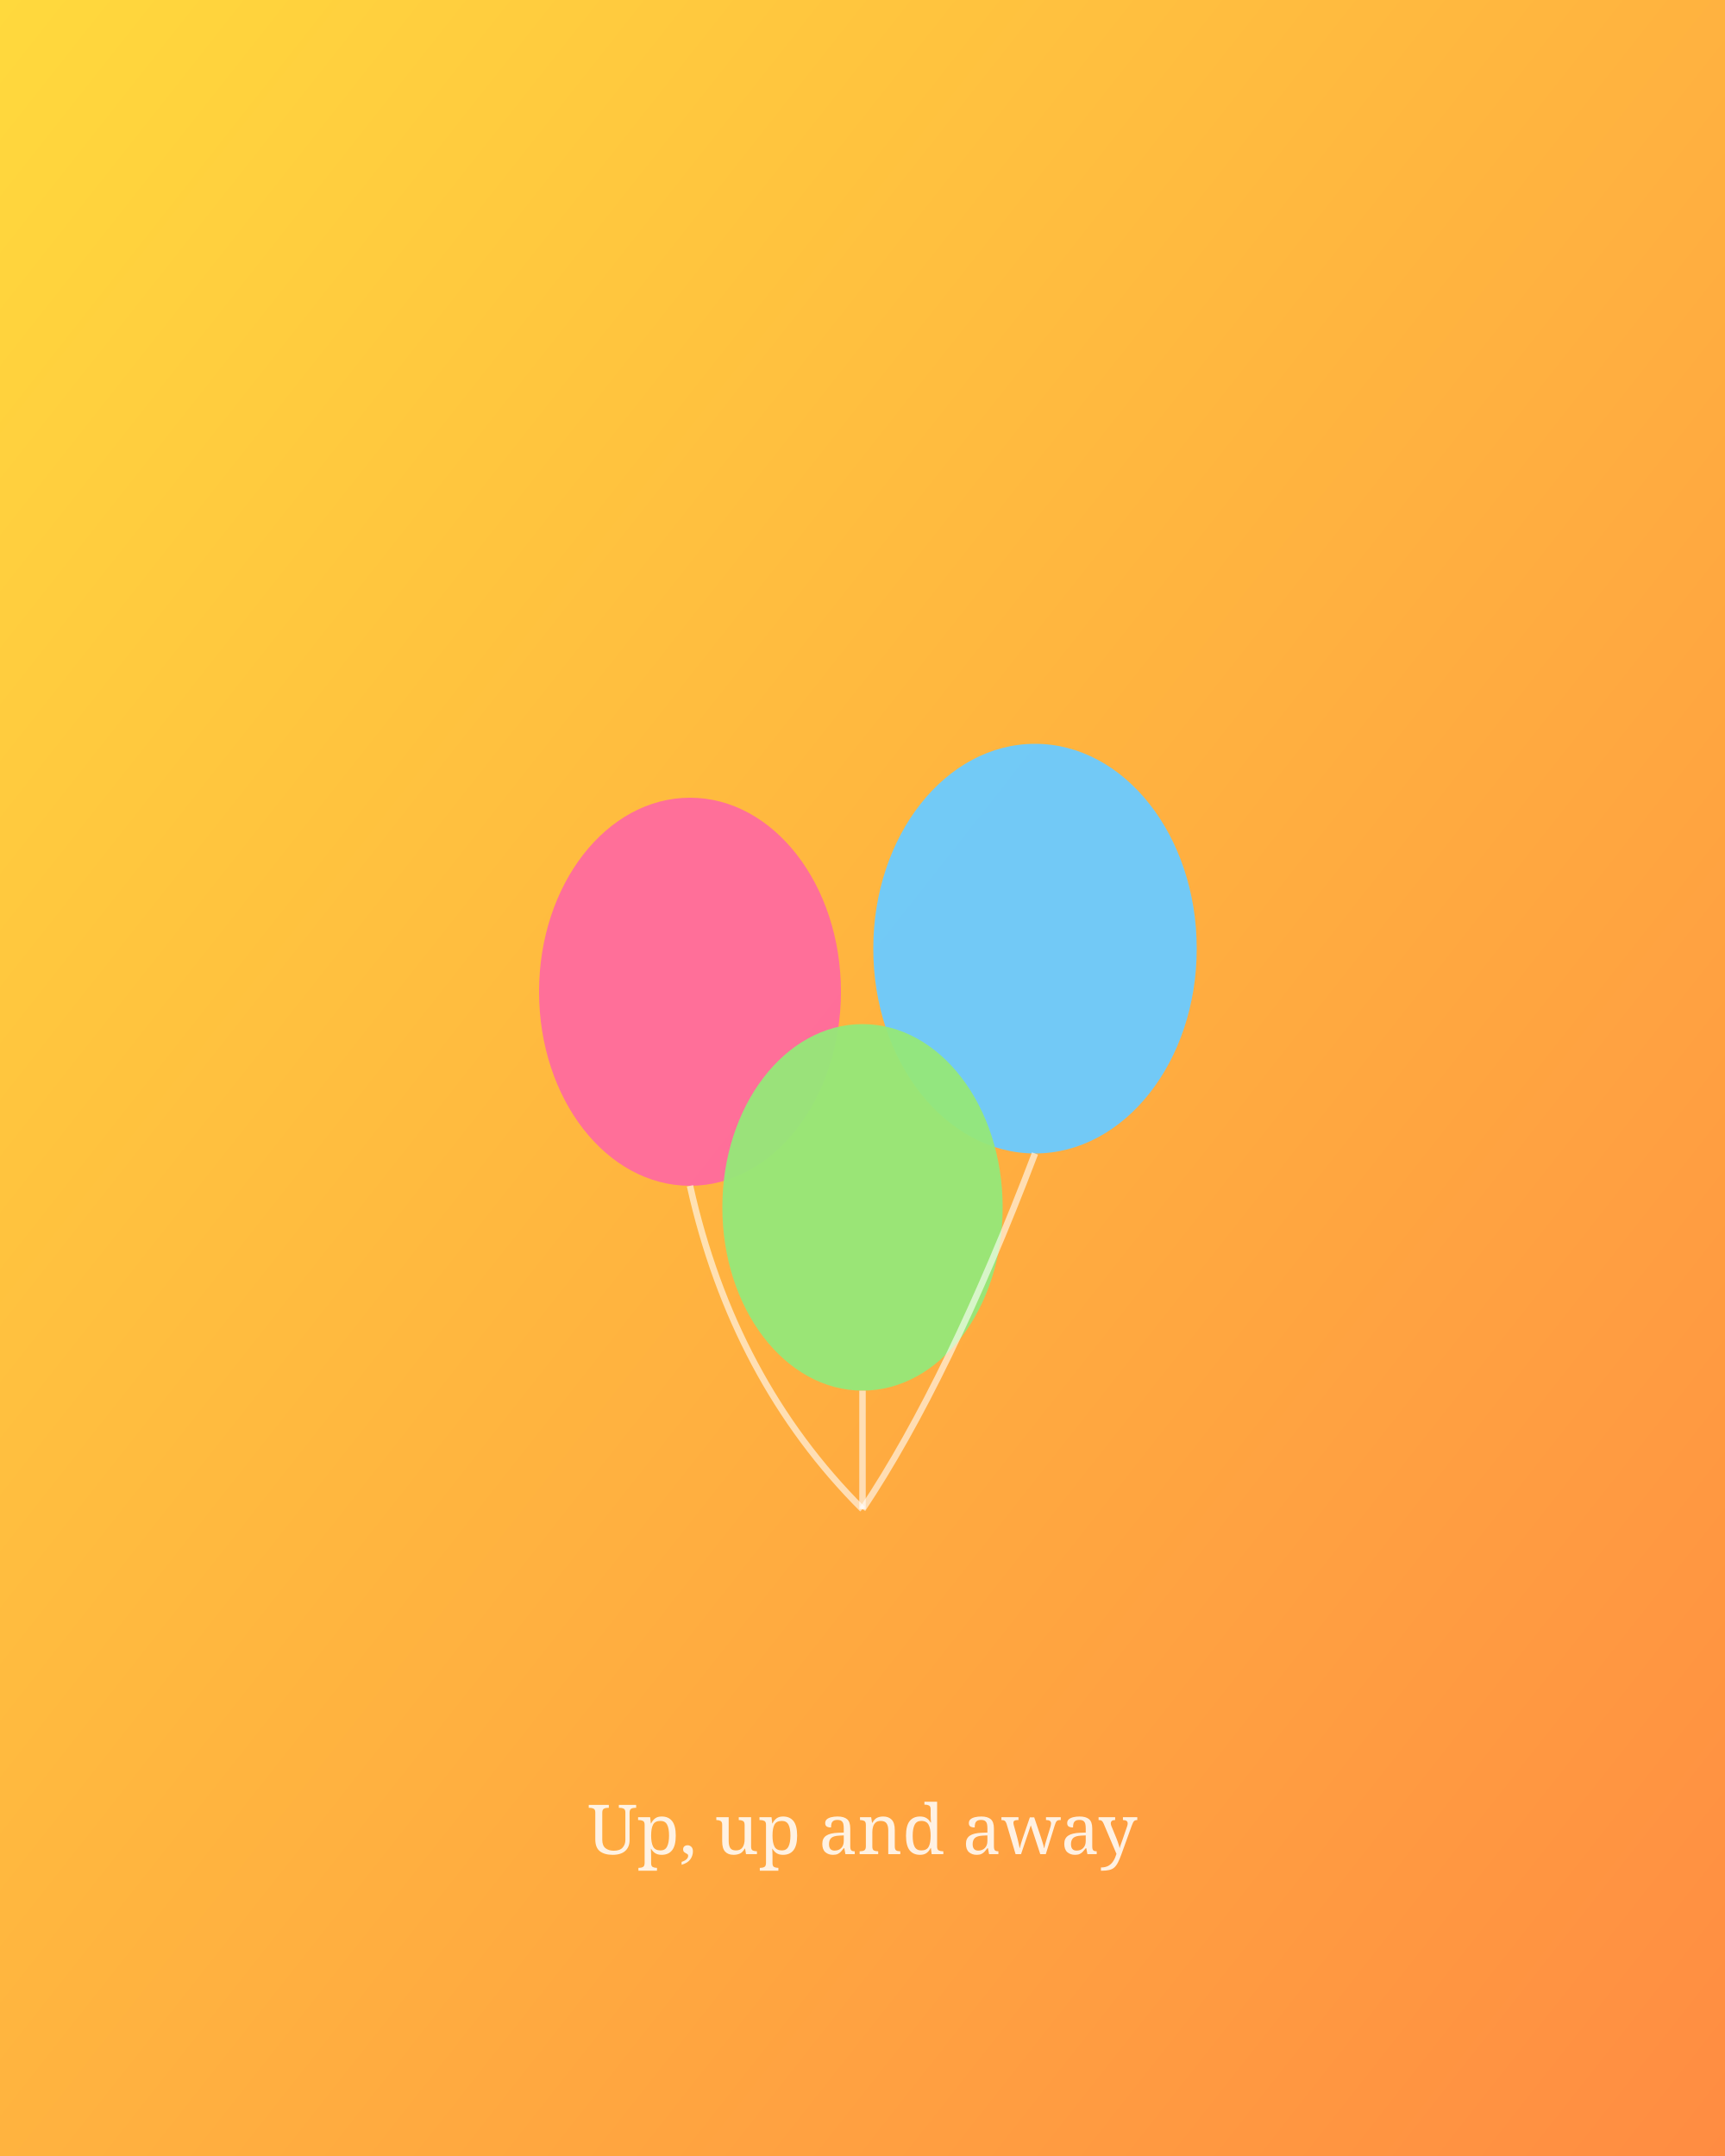
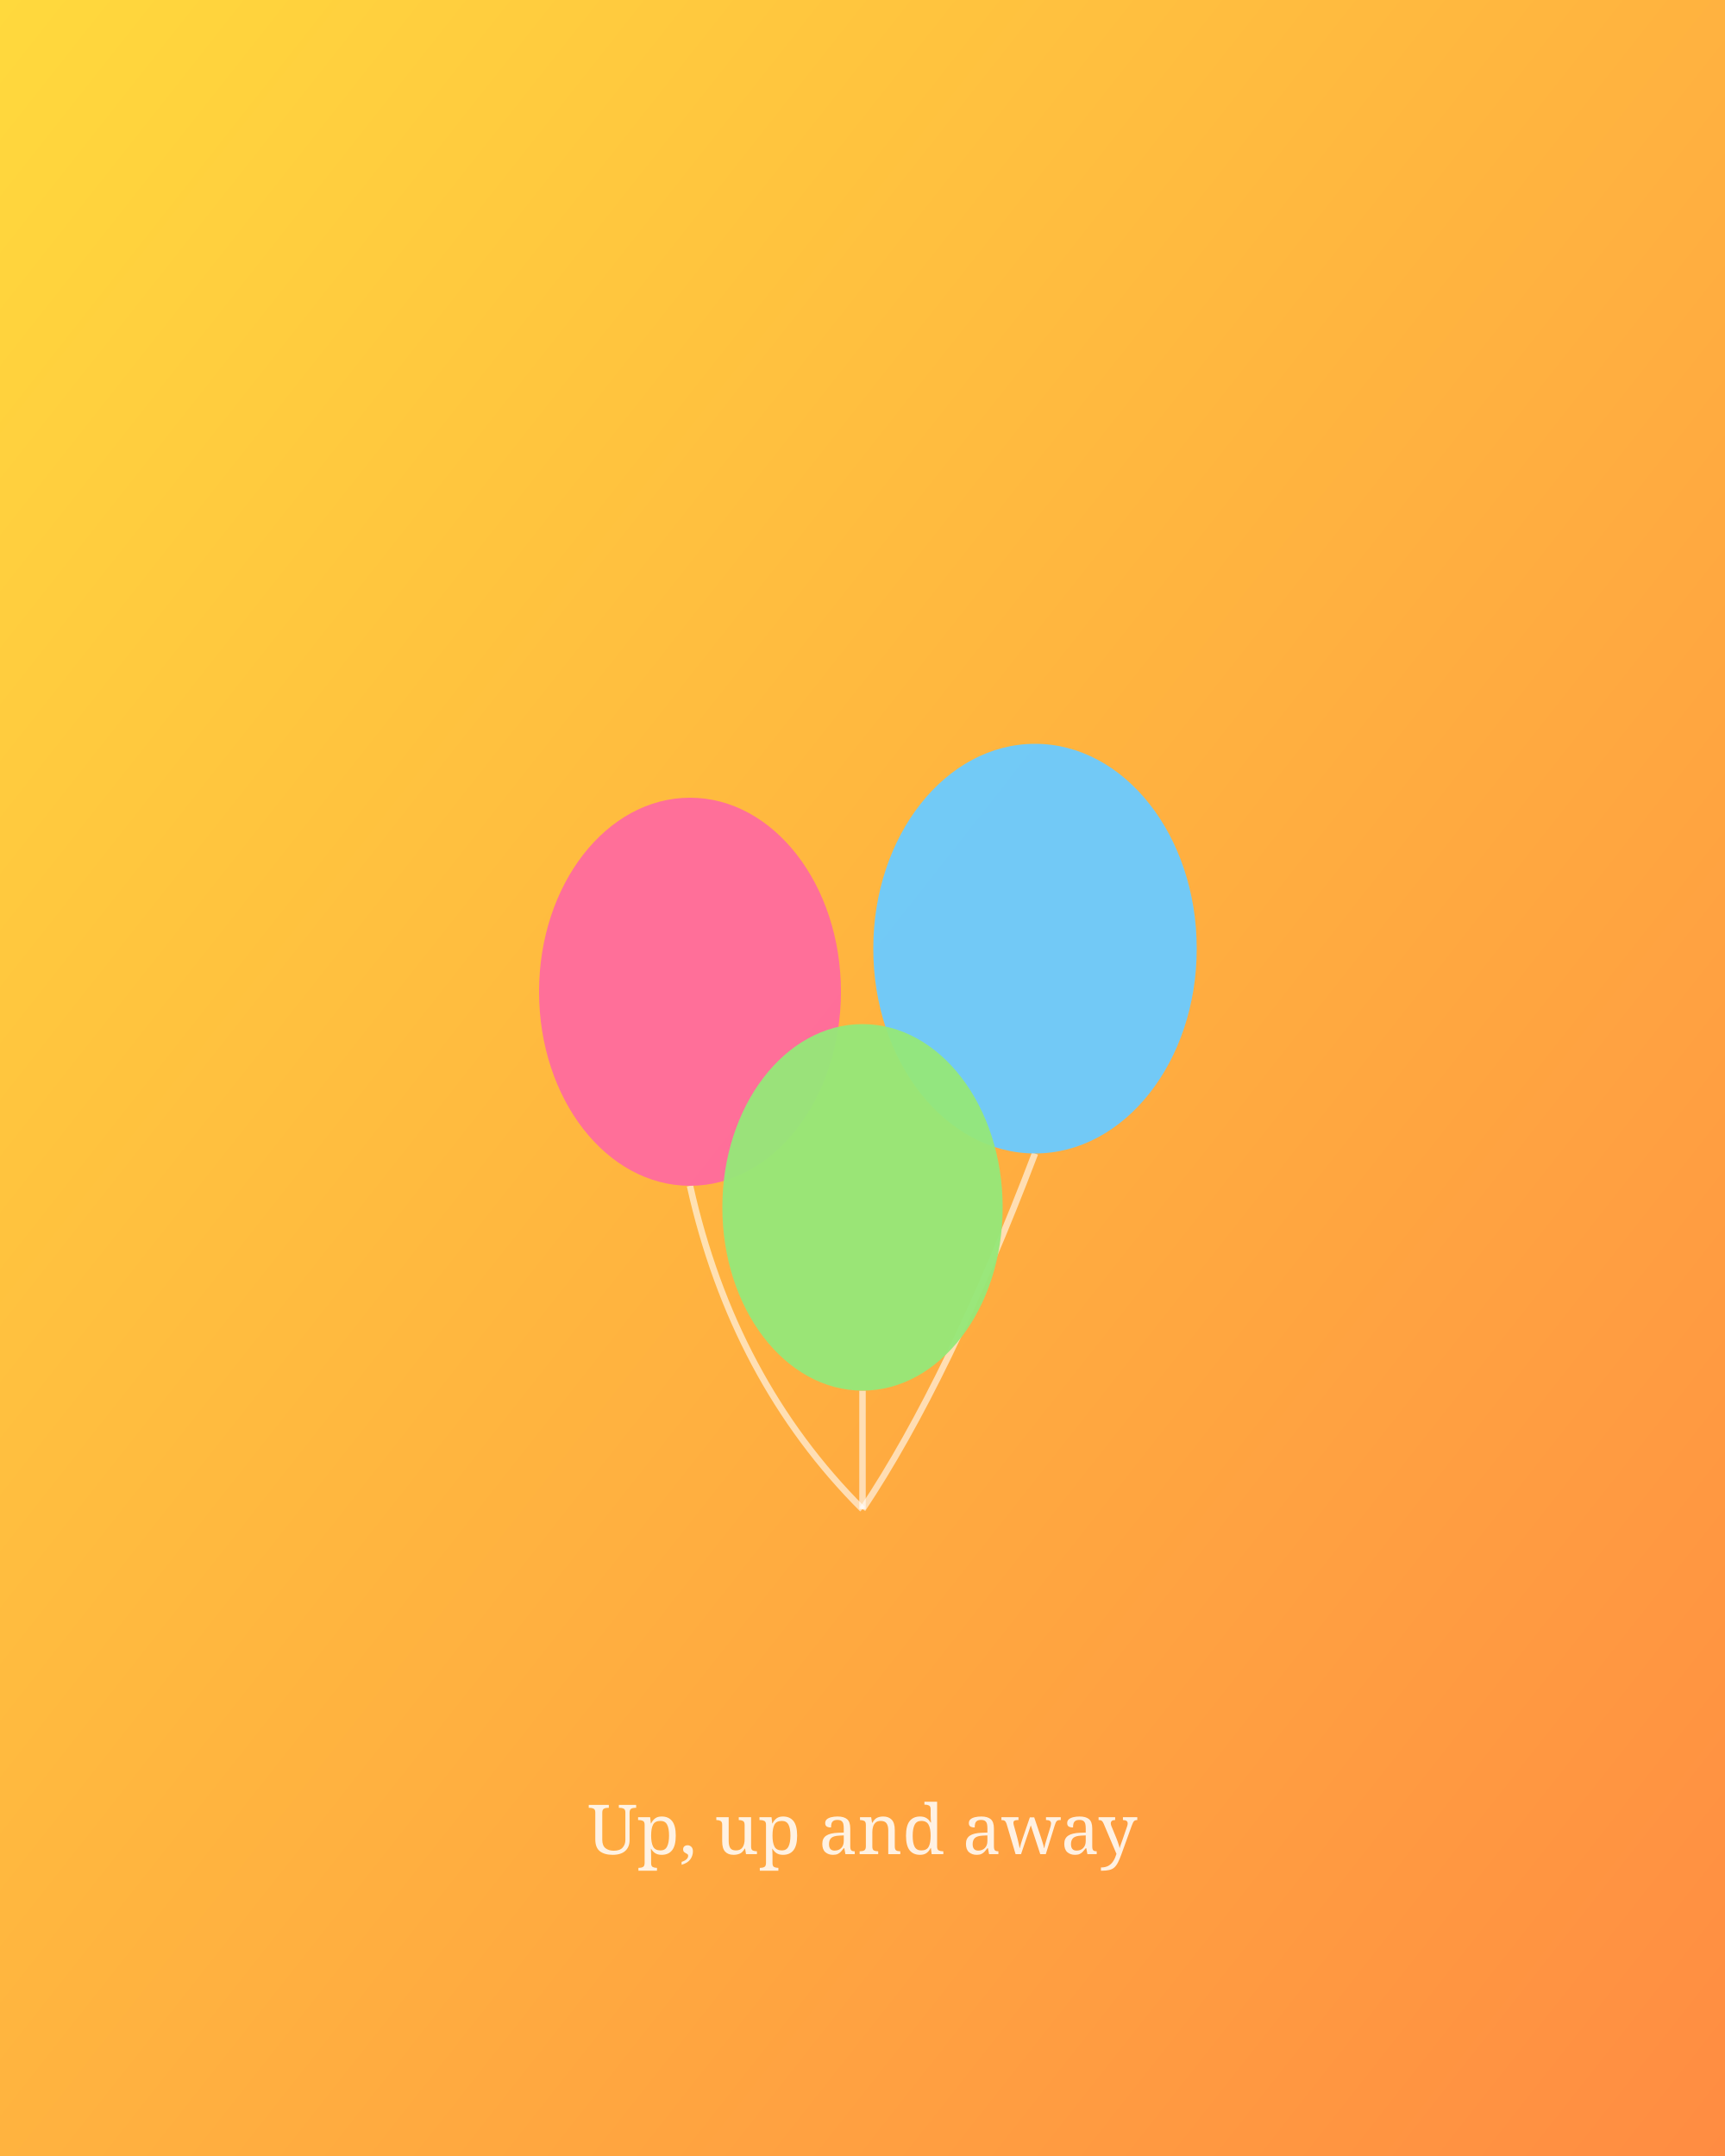
<svg xmlns="http://www.w3.org/2000/svg" width="800" height="1000" viewBox="0 0 800 1000">
  <defs>
    <linearGradient id="g3" x1="0%" y1="0%" x2="100%" y2="100%">
      <stop offset="0%" style="stop-color:#FFD93D" />
      <stop offset="100%" style="stop-color:#FF8C42" />
    </linearGradient>
  </defs>
+   <style>
+     .balloon { animation: bob 3s ease-in-out infinite; }
+     .balloon2 { animation-delay: .4s; }
+     .balloon3 { animation-delay: .8s; }
+     @keyframes bob {
+       0%, 100% { transform: translateY(0); }
+       50% { transform: translateY(-22px); }
+     }
+   </style>
  <rect width="800" height="1000" fill="url(#g3)" />
-   <ellipse cx="320" cy="460" rx="70" ry="90" fill="#ff6b9d" opacity="0.95" />
-   <ellipse cx="480" cy="440" rx="75" ry="95" fill="#6bcbff" opacity="0.95" />
-   <ellipse cx="400" cy="560" rx="65" ry="85" fill="#95e879" opacity="0.95" />
  <path d="M320 550 Q 340 640 400 700" stroke="#ffffff" stroke-width="3" fill="none" opacity="0.6" />
  <path d="M480 535 Q 440 640 400 700" stroke="#ffffff" stroke-width="3" fill="none" opacity="0.6" />
  <path d="M400 645 Q 400 670 400 700" stroke="#ffffff" stroke-width="3" fill="none" opacity="0.6" />
+   <ellipse class="balloon" cx="320" cy="460" rx="70" ry="90" fill="#ff6b9d" opacity="0.95" />
+   <ellipse class="balloon balloon2" cx="480" cy="440" rx="75" ry="95" fill="#6bcbff" opacity="0.95" />
+   <ellipse class="balloon balloon3" cx="400" cy="560" rx="65" ry="85" fill="#95e879" opacity="0.95" />
  <text x="400" y="860" font-family="Georgia,serif" font-size="32" text-anchor="middle" fill="#ffffff" opacity="0.85">Up, up and away</text>
</svg>
